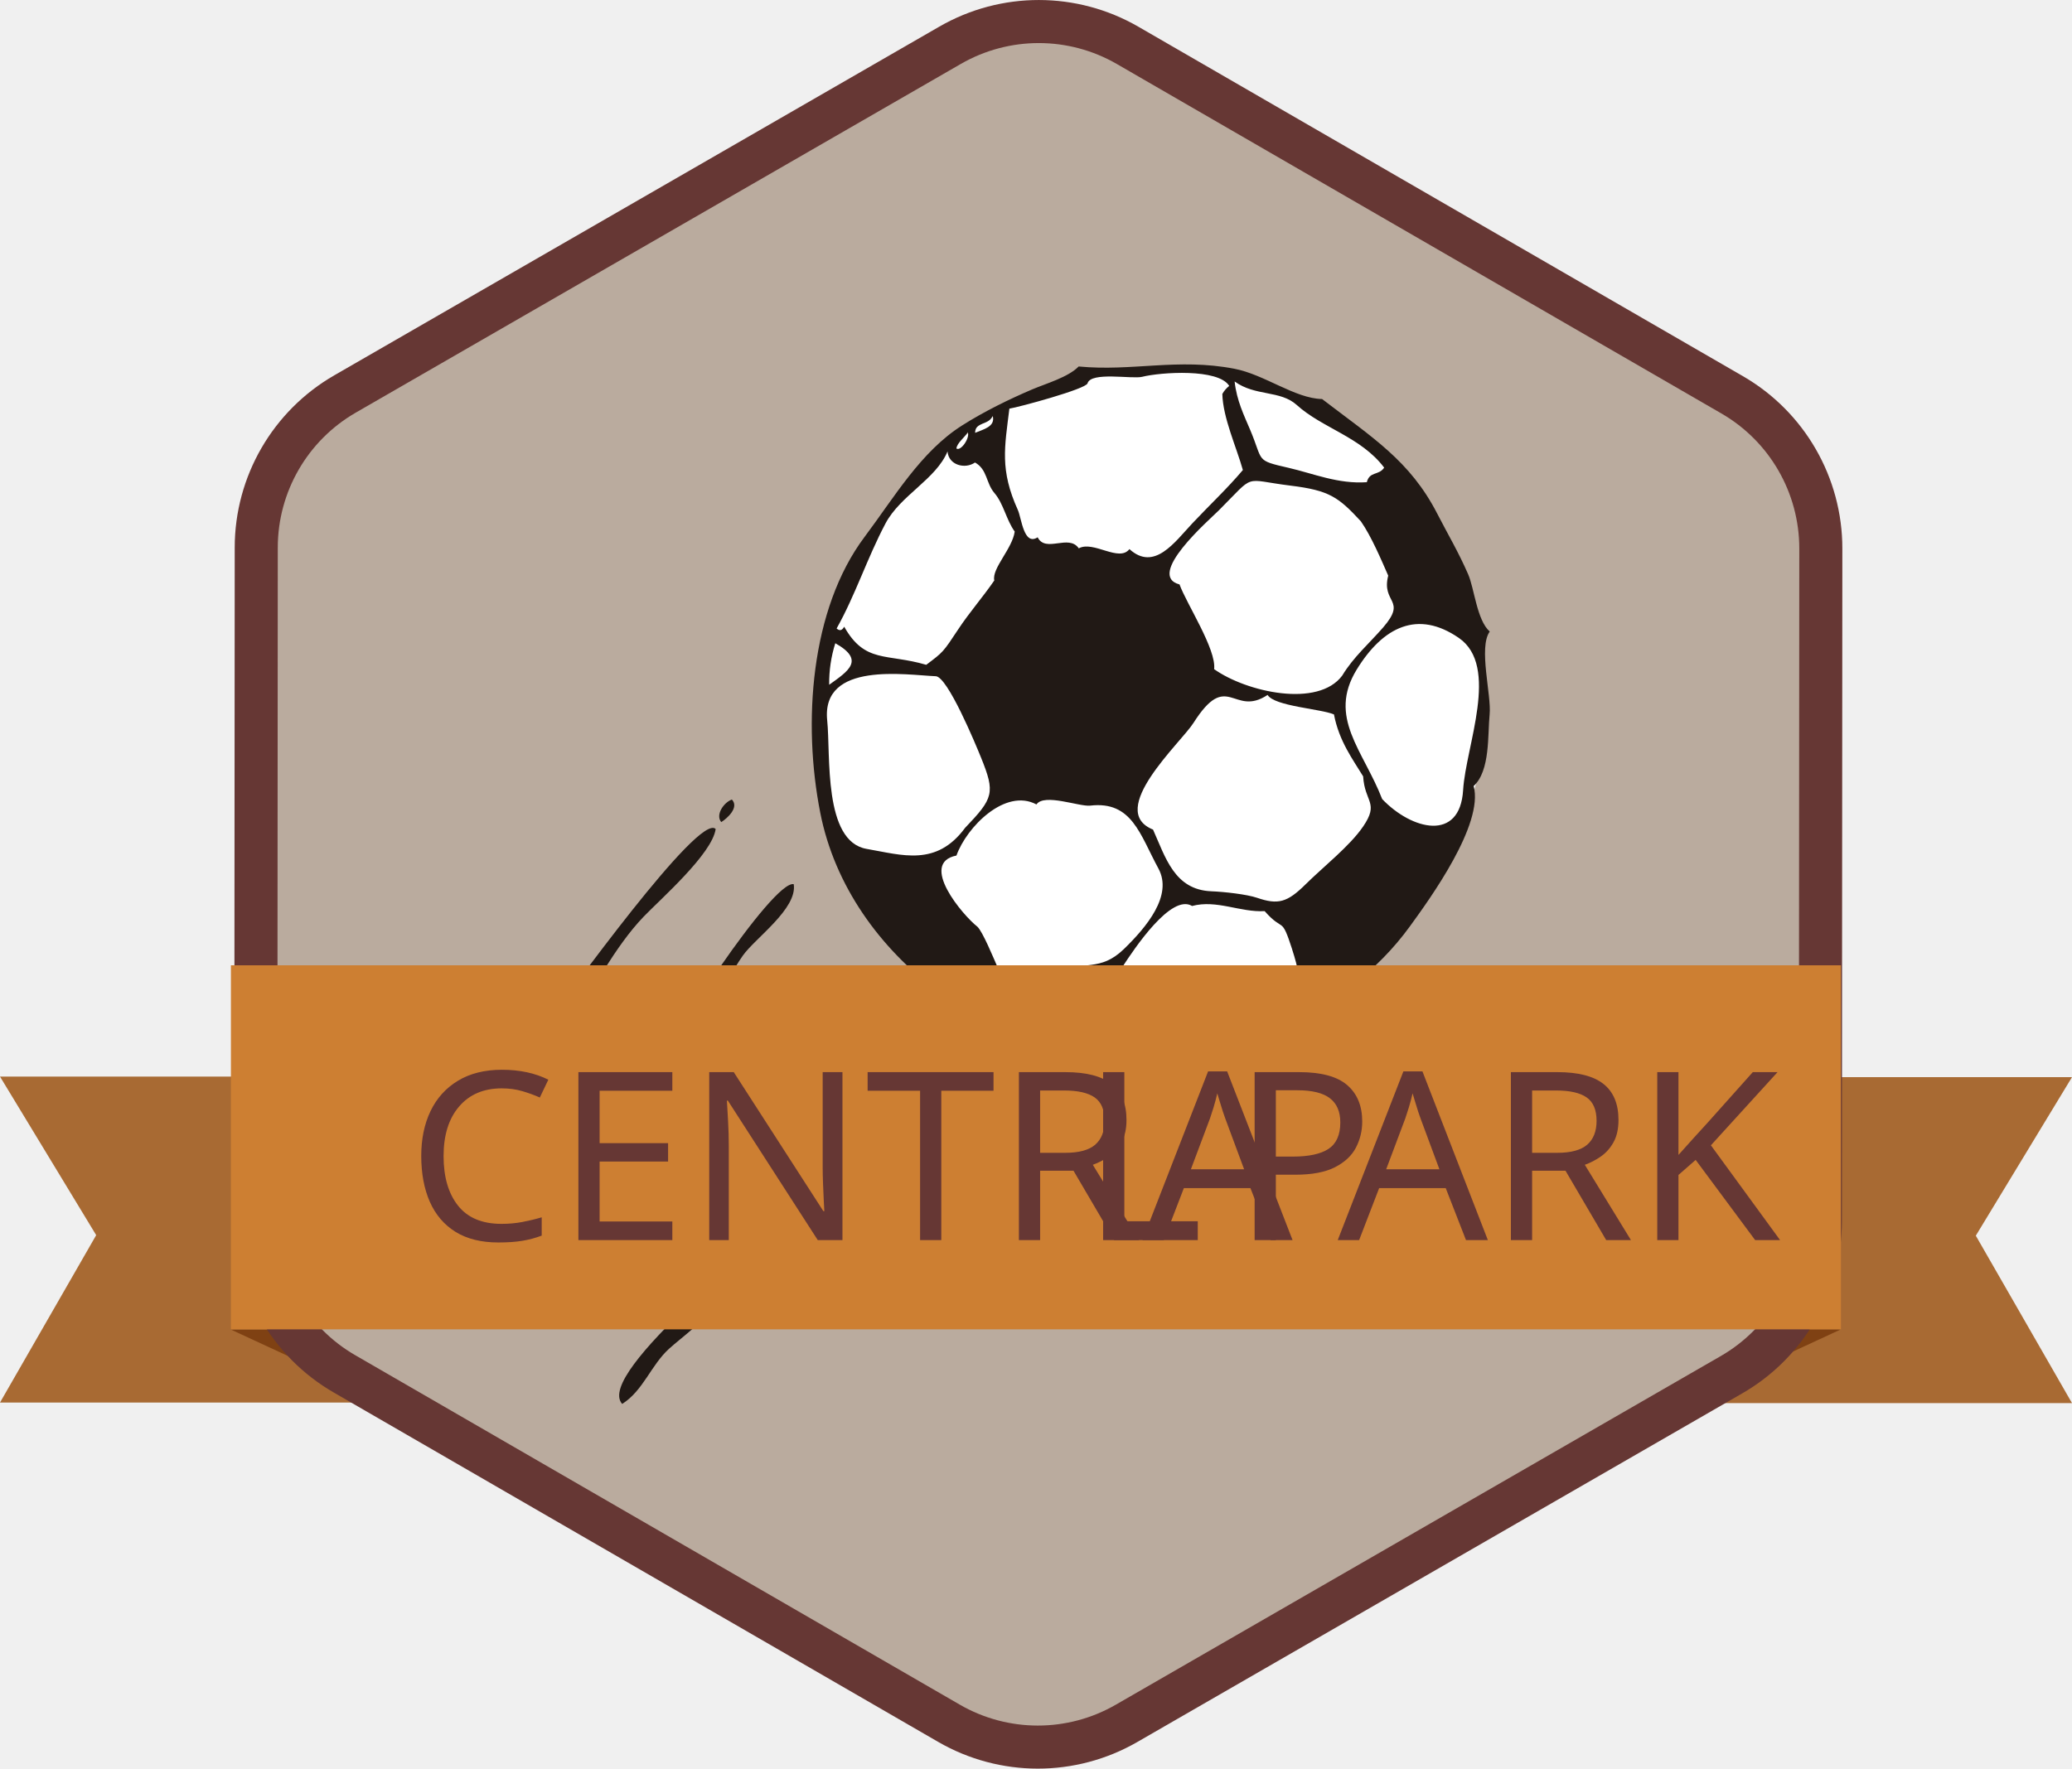
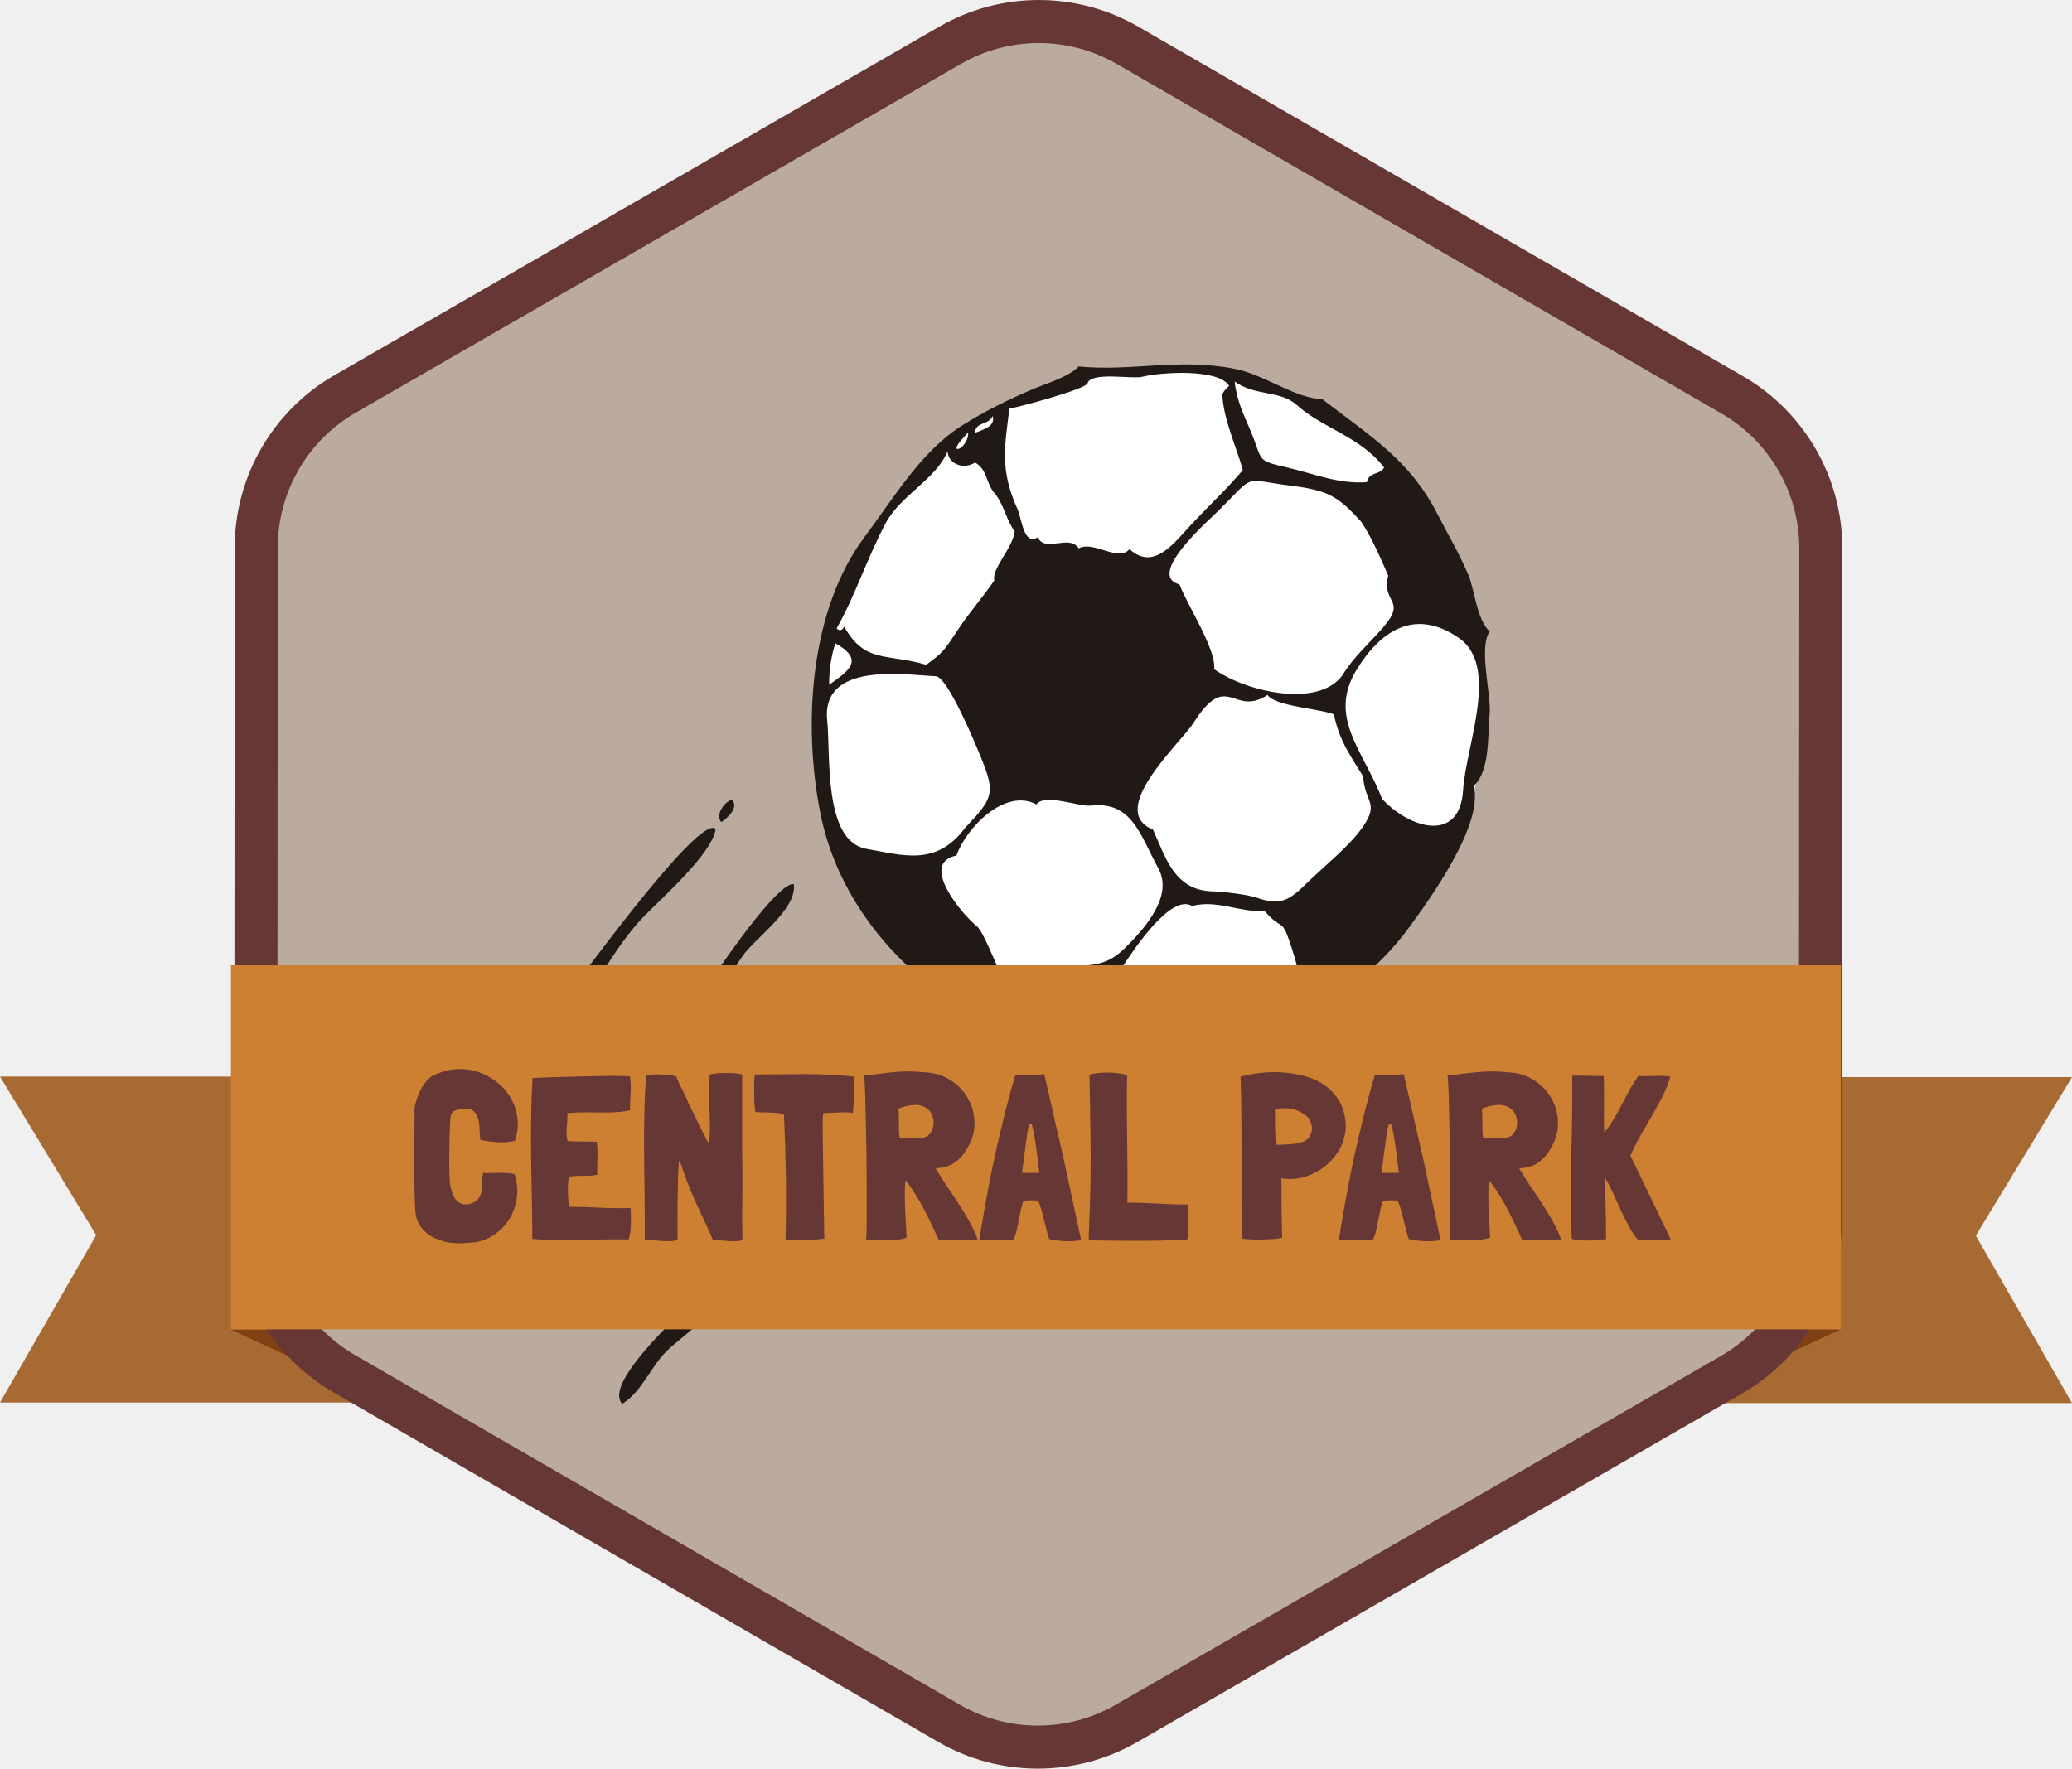
<svg xmlns="http://www.w3.org/2000/svg" id="Layer_2" data-name="Layer 2" viewBox="0 0 547.98 467.88">
  <defs>
    <style>
      .cls-1 {
        fill: #baab9e;
      }

-       .cls-1, .cls-2, .cls-3, .cls-4, .cls-5, .cls-6 {
+       .cls-1, .cls-2, .cls-3, .cls-4, .cls-5, .cls-6, .cls-7 {
        stroke-width: 0px;
      }

      .cls-2 {
        fill: #cd7f32;
-       }
- 
-       .cls-7 {
-         fill: #663734;
-         font-family: LondrinaSolid-Regular, 'Londrina Solid';
-         font-size: 62.23px;
      }

      .cls-3 {
        fill: #7f4113;
      }

      .cls-4 {
        fill: #fff;
      }

      .cls-4, .cls-6 {
        fill-rule: evenodd;
      }

      .cls-5 {
        fill: #a86a33;
      }

      .cls-6 {
        fill: #211915;
      }

-       .cls-8 {
-         letter-spacing: -.02em;
+       .cls-7 {
+         fill: #663734;
      }

-       .cls-9 {
+       .cls-8 {
        fill: none;
        stroke: #663734;
        stroke-miterlimit: 10;
        stroke-width: 11.39px;
      }
- 
-       .cls-10 {
-         letter-spacing: -.05em;
-       }
    </style>
  </defs>
-   <g id="Layer_1-2" data-name="Layer 1">
+   <g id="Layer_1_Outlined_Text" data-name="Layer 1 Outlined Text">
    <g id="CentralPark_Badge_-_Bronze" data-name="CentralPark Badge - Bronze">
      <polygon class="cls-5" points="103.1 371.03 0 371.03 25.44 326.75 0 284.8 103.1 284.8 103.1 371.03" />
      <polygon class="cls-3" points="103.02 371.15 103.02 351.73 61.07 351.73 103.02 371.15" />
      <polygon class="cls-5" points="444.88 371.18 547.98 371.18 522.54 326.89 547.98 284.95 444.88 284.95 444.88 371.18" />
      <polygon class="cls-3" points="444.91 371.1 444.91 351.67 486.87 351.67 444.91 371.1" />
      <path class="cls-1" d="m251.32,452.7l-157.6-91.13c-14.31-8.27-23.12-23.55-23.11-40.08l.12-175.37c.01-16.53,8.84-31.8,23.16-40.05L251.62,15.15c14.32-8.26,31.96-8.24,46.27.03l157.6,91.13c14.31,8.27,23.12,23.55,23.11,40.08l-.12,175.37c-.01,16.53-8.84,31.8-23.16,40.05l-157.72,90.92c-14.32,8.26-31.96,8.24-46.27-.03Z" />
-       <path class="cls-9" d="m250.98,455.88l-159.89-92.45c-14.52-8.39-23.45-23.9-23.44-40.67l.12-177.92c.01-16.77,8.97-32.26,23.5-40.63L251.28,11.97c14.53-8.37,32.42-8.36,46.94.03l159.89,92.45c14.52,8.39,23.45,23.9,23.44,40.67l-.12,177.92c-.01,16.77-8.97,32.26-23.5,40.63l-160.01,92.24c-14.53,8.37-32.42,8.36-46.94-.03Z" />
+       <path class="cls-8" d="m250.98,455.88l-159.89-92.45c-14.52-8.39-23.45-23.9-23.44-40.67l.12-177.92c.01-16.77,8.97-32.26,23.5-40.63L251.28,11.97c14.53-8.37,32.42-8.36,46.94.03l159.89,92.45c14.52,8.39,23.45,23.9,23.44,40.67l-.12,177.92c-.01,16.77-8.97,32.26-23.5,40.63l-160.01,92.24c-14.53,8.37-32.42,8.36-46.94-.03Z" />
      <g>
        <path class="cls-4" d="m392.93,188.08c0,46.91-46.33,89.94-95.21,89.94s-80.85-43.04-80.85-89.94,42.17-91.09,91.05-91.09,85.01,44.19,85.01,91.09Z" />
        <path class="cls-6" d="m209.04,319.68c-4.5,7.02-51.99,43.48-44.49,51.72,5.61-3.57,7.61-10.27,12.42-14.62,3.28-2.98,9.37-7.23,11.35-11.07,3.83-7.46,14.28-10.24,18.09-18.41,7.7-2.5,20.02-14.2,24.59-20.09,2.95-3.8,19.3-10.13,18.82-15.69-6.52-2.78-16.96,13.48-23.81,13.94-1.37,4.2-13.28,12.53-16.97,14.22Zm47.14-33.49c-.95,1.2-7.84,3.11-4.42,5.5,1.54-1.56,6.26-2.06,4.42-5.5Zm-77.03,49.51c2.01-1.46,3.1-3.63,1.06-4.49-1.28,1.42-2.7,2.82-1.06,4.49Zm4.6-3.85c1.59-1.28,2.29-2.64,1.34-4.14-1.53.19-3.53,2.59-1.34,4.14Zm4.1-52.02c2.24-3.37,15.58-17.09,13.05-21.52-7.39,6.08-22.9,26.45-24.4,35.49,2.17,2.64,10.36-12.47,11.35-13.97Zm-16.74,8.25c1.75-1.04,2.25-2.2,1.94-3.43-1.62-1.02-4,2.11-1.94,3.43Zm3.28-7.56c-1.15.98-1.13,1.96.07,2.95,1.53-.69,1.51-1.67-.07-2.95Zm35.53-46.62c-5.47-1.22-34.96,43.71-33.17,45.85,7.31-3.71,14.82-20.02,19.71-26.96,3.22-4.58,14.47-12.4,13.46-18.89Zm-59.24,36.95c6.26-9.06,11.9-20.39,19.53-28.34,4.57-4.75,18.14-16.63,19.06-23.2-4.34-4.57-39.83,44.99-44.3,50.83-4.08,5.33-36.63,37.09-31.74,42.46,14.4-17.39,24.44-22.93,37.44-41.76Zm42.88-59.34c-2.17.78-4.41,4.07-2.81,5.97,1.52-.95,4.83-3.85,2.81-5.97Zm107.21,68.19c26.11-1.05,54.85-10.93,72.05-34.57,5.46-7.5,19.62-27.07,16.92-37.19,4.43-4.1,3.67-13.56,4.22-18.94.52-5.13-3.01-17.71.03-21.93-3.42-3.03-4.06-11.38-5.71-15.15-2.62-6.01-5.38-10.6-8.17-16.03-7.22-14.05-17.2-20.15-30.46-30.33-7.13-.13-15.22-6.48-23.19-8.01-15-2.89-26.92.76-41.19-.6-2.72,2.83-8.63,4.51-12.28,6.06-6,2.56-12.66,5.8-18.56,9.55-10.9,6.92-17.89,18.96-25.78,29.48-14.36,19.14-16.39,49.27-11.72,72.94,7.58,38.64,47.76,66.18,83.82,64.72Zm40.97-28.52c3.15,9.76,2.82,13.27-8.61,16.06-12.8,3.12-23.02,5.96-35.19,5.6.18-7.46-5.33-10.6-1.04-17.14,3.05-4.66,12.83-19.4,18.37-16.03,6.5-1.73,12.7,1.72,19.19,1.36,5.12,5.82,4.31.94,7.29,10.14Zm18.74-32.5c-3.51,5.15-10.54,10.65-15.18,15.25-4.88,4.84-7.31,5.47-12.83,3.58-2.72-.93-8.75-1.6-12.11-1.73-9.79-.39-12.12-9-15.42-16.32-12.47-5.05,7.38-23,10.68-28.19,9.05-14.27,10.51-1.41,19.62-7.43,1.82,3,13.97,3.65,17.55,5.15,1.35,7.08,4.99,11.9,7.72,16.39.42,6.95,4.33,6.9-.03,13.31Zm-38.27-83.53c10.08-10.07,6.17-8.27,19.1-6.68,10.28,1.26,12.66,3.03,18.59,9.43,2.81,4.02,5.42,10.24,7.24,14.38-1.88,7.36,5.09,6.27-1.33,13.69-3.68,4.24-7.89,7.86-10.82,12.73-6.37,8.62-25.28,4.42-33.89-1.68.64-5.21-7.32-17.33-9.15-22.41-9.04-2.41,7.8-17.01,10.26-19.47Zm64.74,73.86c-.83,13.78-13.6,10.57-21.41,2.37-5.01-12.92-14.48-21.6-6.74-34.24,6.96-11.33,16.14-15.88,27.02-8.38,10.88,7.51,1.83,28.59,1.13,40.24Zm-60.44-108.1c5.52,4,12.06,2.25,16.47,6.25,6.7,6.08,16.98,8.44,23.09,16.55-1.43,2.15-3.84.9-4.59,3.85-7.6.53-14.13-2.29-20.61-3.78-9.01-2.07-6.66-1.61-10.24-10.07-1.61-3.8-3.57-7.76-4.11-12.8Zm-63.97,9.09c.78,2.89-2.48,3.57-4.65,4.5.01-3.02,3.61-1.91,4.65-4.5Zm4.42-1.9c2.42-.37,20.23-5.18,20.66-6.69.9-3.16,11.81-1.07,14.45-1.73,4.99-1.24,20.18-2.24,23.02,2.41-.75.59-1.36,1.3-1.82,2.13.15,6.31,3.76,14.14,5.43,20.12-4.09,4.85-8.7,9.16-13.33,14.07-4.68,4.98-10.08,12.83-16.67,6.85-2.76,3.56-9.53-2.33-13.4-.2-2.64-3.87-8.76,1.3-10.87-2.92-3.68,2.36-4.26-5.07-5.24-7.23-4.81-10.64-3.49-16.57-2.24-26.82Zm-11.02,6.23c.67,1.43-1.81,5.12-3,4.32.17-1.51,2.16-2.86,3-4.32Zm-21.75,24.14c3.94-7.43,13.36-11.69,16.4-19.05.28,3.63,4.62,4.77,7.27,2.93,3.3,1.85,2.87,5.44,5.13,8.07,2.43,2.83,3.12,7.08,5.37,10.2-.62,4.54-6.12,9.78-5.4,12.94-3.03,4.41-6.58,8.44-9.53,12.91-4.01,6.06-3.94,6-8.47,9.4-10.47-3.08-16.19-.3-21.7-10.09-.54,1.03-1.21,1.19-2,.48,4.98-8.87,8.07-18.61,12.93-27.79Zm-13.28,31.69c7.99,4.49,3.41,7.38-1.62,10.99-.04-3.75.5-7.41,1.62-10.99Zm-2.14,20.43c-1.62-15.79,21.07-11.99,28.71-11.7,3.14.12,10.55,18.01,11.96,21.49,3.82,9.42,3.31,10.75-4.21,18.63-7.61,10.32-16.63,7.18-26.02,5.56-11.53-1.97-9.5-24.84-10.44-33.98Zm46.89,67.78c1.86.57,10.24,1.01,11.94.25.59-1.16.36-2.16-.71-3.01-2.96,2.31-8.78-.92-13.11.15-1-2.27-3.9-9.32-5.29-10.61-3.8-2.96-15.61-16.83-5.54-18.82,2.71-7.59,12.94-17.93,21.16-13.52,2.04-3.02,11.36.64,14.21.31,11.06-1.29,13.16,7.66,18.05,16.65,3.87,7.13-3.17,15.51-9.15,21.31-6.34,6.12-10.51,2.87-18.19,6.36-.75,6.1,13.5-1.88,13.29,5.1-.11,3.7,5.86,8.92,2.57,11.68-.54-.58-1.15-1.07-1.83-1.47-6.07,1.73-24.65-2.63-28.42-8.07-6.6,2.23-3.43-7.67,1.03-6.3Z" />
      </g>
      <rect class="cls-2" x="61.07" y="255.36" width="425.8" height="96.31" />
-       <text class="cls-7" transform="translate(107.61 328.06)">
-         <tspan x="0" y="0">CENTRA</tspan>
-         <tspan class="cls-8" x="178.1" y="0">L</tspan>
-         <tspan x="205.73" y="0"> </tspan>
-         <tspan class="cls-10" x="218.17" y="0">P</tspan>
-         <tspan x="246.18" y="0">ARK</tspan>
-       </text>
+       <g>
+         <path class="cls-7" d="m119.62,294.33c-.08.08-.16.22-.22.4-.06.19-.12.32-.16.4-.08.12-.16.85-.22,2.18-.06,1.33-.11,2.9-.16,4.73-.04,1.83-.06,3.72-.06,5.69s.06,3.68.19,5.13c.12,1.2.45,2.38.96,3.52.52,1.14,1.38,1.88,2.58,2.21.91.08,1.77-.05,2.58-.4s1.42-.94,1.84-1.77c.46-.95.65-1.96.59-3.02-.06-1.06,0-2.1.22-3.14.58.08,1.23.1,1.96.06.72-.04,1.46-.06,2.21-.06s1.48.02,2.21.06c.73.04,1.38.15,1.96.31.71,2.16.89,4.3.56,6.44-.33,2.14-1.06,4.06-2.18,5.76-1.12,1.7-2.58,3.1-4.39,4.2-1.8,1.1-3.85,1.67-6.13,1.71-1.49.21-3.03.22-4.6.03-1.58-.19-3.05-.6-4.42-1.25s-2.52-1.54-3.45-2.71c-.93-1.16-1.48-2.61-1.65-4.36-.08-1.49-.15-3.05-.19-4.67-.04-1.62-.07-3.43-.09-5.45-.02-2.01-.02-4.29,0-6.85.02-2.55.05-5.51.09-8.87-.08-.71-.05-1.42.09-2.15.15-.73.34-1.4.59-2.02.37-1.08.84-2.07,1.4-2.99.56-.91,1.23-1.72,2.02-2.43.46-.33.95-.61,1.49-.84.54-.23,1.1-.42,1.68-.59,1.91-.62,3.8-.87,5.66-.75,1.87.12,3.62.55,5.26,1.28,1.64.73,3.12,1.69,4.45,2.89,1.33,1.2,2.38,2.58,3.17,4.14.79,1.56,1.26,3.25,1.43,5.07.17,1.83-.08,3.69-.75,5.6-1.54.33-3.04.45-4.51.34-1.47-.1-3-.3-4.57-.59-.12-.79-.2-1.68-.22-2.68-.02-1-.13-1.92-.34-2.77-.21-.85-.59-1.54-1.15-2.08-.56-.54-1.44-.79-2.64-.75-.54.08-1.11.19-1.71.31-.6.12-1.07.35-1.4.68Z" />
+         <path class="cls-7" d="m166.79,319.6v.12c.08,1.33.1,2.71.06,4.14-.04,1.43-.23,2.77-.56,4.01-4.23-.04-8.54.01-12.91.16s-8.58.05-12.6-.28c0-3.61-.04-7.19-.12-10.73-.08-3.55-.15-7.08-.19-10.61-.04-3.53-.04-7.05,0-10.58.04-3.53.17-7.07.37-10.64,1.62-.08,3.37-.16,5.26-.22,1.89-.06,3.79-.11,5.69-.16,1.91-.04,3.75-.08,5.54-.12,1.78-.04,3.36-.06,4.73-.06s2.47.02,3.3.06c.83.04,1.25.08,1.25.12.21,1.45.26,2.92.16,4.42-.1,1.49-.16,2.97-.16,4.42v.06c-1.33.29-2.67.47-4.01.53-1.35.06-2.71.08-4.08.06-1.37-.02-2.74-.03-4.11-.03s-2.74.06-4.11.19h-.19l-.06.06c.04,1.2-.01,2.44-.16,3.7-.15,1.27-.07,2.46.22,3.58l.06.06c1.24.08,2.51.12,3.8.12s2.57.02,3.86.06v.06c.21,1.41.27,2.82.19,4.23-.08,1.41-.1,2.88-.06,4.42-.62.17-1.33.26-2.12.28-.79.02-1.55.03-2.27.03s-1.38.02-1.96.06c-.58.04-.97.15-1.18.31-.21,1.2-.28,2.55-.22,4.04.06,1.49.13,2.74.22,3.73l.06.06c2.74,0,5.43.07,8.09.22,2.66.15,5.39.18,8.21.09Z" />
+         <path class="cls-7" d="m194.3,328.37c-.83,0-1.78-.05-2.86-.16s-2.03-.16-2.86-.16c-1.37-3.07-2.73-6.05-4.08-8.93-1.35-2.88-2.5-5.65-3.45-8.31l-.62-1.87c-.17-.46-.32-.88-.47-1.28s-.26-.59-.34-.59c-.04,0-.09.5-.16,1.49-.06,1-.12,2.26-.16,3.8-.04,1.54-.07,3.24-.09,5.1-.02,1.87-.03,3.67-.03,5.41v2.77c0,.89.02,1.69.06,2.4-.46.12-.91.21-1.37.25-.46.04-.91.06-1.37.06-1,0-2-.06-3.02-.19-1.02-.12-2-.19-2.96-.19v-4.36c0-3.94-.03-7.7-.09-11.26-.06-3.57-.09-7.3-.09-11.2,0-2.86.04-5.69.12-8.5.08-2.8.23-5.53.44-8.18.41-.08.86-.15,1.34-.19.48-.04.96-.06,1.46-.06.25,0,.66.01,1.25.03.58.02,1.16.06,1.74.12.58.06,1.09.14,1.52.22.44.08.65.17.65.25.29.75.56,1.37.81,1.87s.49.98.71,1.43c.23.46.48.96.75,1.53.27.56.59,1.28.96,2.15.08.21.27.6.56,1.18s.62,1.25,1,2.02.77,1.58,1.18,2.43c.41.85.8,1.62,1.15,2.3.35.68.65,1.27.9,1.74.25.48.39.72.44.72.12-.08.23-.5.31-1.25.08-.75.12-1.47.12-2.18,0-1.66-.03-3.21-.09-4.64-.06-1.43-.09-2.89-.09-4.39,0-.87,0-1.75.03-2.64.02-.89.05-1.86.09-2.89,1.41-.25,2.9-.37,4.48-.37s2.9.12,4.11.37v20.04c.04,1.74.06,3.51.06,5.29v5.35c0,1.2,0,2.37-.03,3.49-.02,1.12-.03,2.26-.03,3.42,0,.83,0,1.66.03,2.49.02.83.03,1.66.03,2.49v1.24c-.08.04-.27.1-.56.19-.29.08-.79.12-1.49.12Z" />
+         <path class="cls-7" d="m225.78,284.81c.08,1.37.11,2.95.09,4.73-.02,1.78-.13,3.42-.34,4.92-.79-.17-1.76-.23-2.92-.19-1.16.04-2.72.1-4.67.19h-.19s-.01.07-.03.09-.03.05-.03.09c-.04.21-.07.53-.09.96-.02.44-.03,1.12-.03,2.05s0,2.16.03,3.67c.02,1.51.05,3.46.09,5.85.04,2.39.08,5.25.12,8.59.04,3.34.1,7.27.19,11.79v.12c-.75.12-1.57.2-2.46.22-.89.02-1.78.03-2.68.03h-2.64c-.87,0-1.68.06-2.43.19-.04-.17-.04-.91,0-2.24.04-1.33.07-3.31.09-5.94.02-2.63,0-6-.06-10.11-.06-4.11-.22-9.06-.47-14.87l-.06-.06c-.5-.25-1.12-.41-1.87-.47-.75-.06-1.49-.1-2.24-.12-.75-.02-1.43-.03-2.05-.03s-1.06-.04-1.31-.12c-.08-.17-.16-.58-.22-1.25-.06-.66-.1-1.46-.12-2.4-.02-.93-.03-1.94-.03-3.02s.04-2.12.12-3.11c0-.04-.01-.06-.03-.06s-.03-.02-.03-.06c4.23-.04,8.6-.07,13.1-.09,4.5-.02,8.89.2,13.16.65Z" />
+         <path class="cls-7" d="m258.58,327.88h.06c-1.45,0-3.07.05-4.85.16-1.78.1-3.61.09-5.48-.03h-.06c-.42-.95-.93-2.09-1.56-3.42s-1.31-2.72-2.05-4.17c-.75-1.45-1.56-2.88-2.43-4.29-.87-1.41-1.74-2.65-2.61-3.73l-.12-.19c-.12.95-.19,2.13-.19,3.52s.03,2.82.09,4.29c.06,1.47.13,2.87.22,4.2.08,1.33.14,2.39.19,3.17-.71.29-1.63.48-2.77.56-1.14.08-2.27.13-3.39.16-1.12.02-2.13,0-3.02-.03-.89-.04-1.44-.04-1.65,0,.08,0,.14-.57.19-1.71.04-1.14.06-2.65.06-4.51v-6.44c0-2.43-.01-4.94-.03-7.53-.02-2.59-.06-5.17-.12-7.72-.06-2.55-.12-4.89-.16-7.03-.04-2.14-.09-3.96-.16-5.48-.06-1.51-.14-2.54-.22-3.08,2.32-.33,4.87-.64,7.65-.93,2.78-.29,5.68-.27,8.71.06,2.45.12,4.65.83,6.6,2.12,1.95,1.29,3.46,2.88,4.54,4.79s1.65,4.01,1.71,6.32c.06,2.3-.55,4.53-1.84,6.69-.79,1.49-1.84,2.74-3.14,3.73-1.31,1-2.96,1.56-4.95,1.68h-.31v.06c.87,1.54,1.83,3.06,2.86,4.57,1.04,1.51,2.05,3.04,3.05,4.57,1,1.54,1.95,3.1,2.86,4.7.91,1.6,1.68,3.25,2.3,4.95Zm-20.97-34.6c.04.54.07,1.15.09,1.84.02.68.03,1.38.03,2.08s0,1.39.03,2.05c.02.66.07,1.22.16,1.68h.06c.95.08,1.99.15,3.11.19,1.12.04,2.18-.02,3.17-.19.79-.17,1.4-.57,1.84-1.21.44-.64.69-1.35.78-2.12s0-1.54-.25-2.3-.66-1.38-1.24-1.84c-.91-.83-2.08-1.21-3.49-1.15s-2.84.38-4.29.96Z" />
+         <path class="cls-7" d="m281.23,306.22l4.67,21.78v.06c-1.24.25-2.61.34-4.11.28-1.49-.06-2.9-.24-4.23-.53h-.06c-.25-.66-.49-1.45-.71-2.36-.23-.91-.46-1.85-.68-2.8-.23-.95-.47-1.87-.72-2.74s-.52-1.62-.81-2.24c-.54-.08-.95-.12-1.24-.12h-.78c-.23,0-.48.01-.75.03-.27.02-.63.03-1.09.03-.29.66-.53,1.44-.72,2.33-.19.89-.37,1.83-.56,2.8s-.38,1.92-.59,2.83c-.21.91-.5,1.72-.87,2.43-.04,0-.07.01-.09.03s-.05.03-.09.03c-.33.08-1.16.08-2.49,0-1.33-.08-3.4-.1-6.22-.06-.04,0-.08-.02-.12-.06.08-.29.23-1.1.44-2.43.21-1.33.5-3.05.87-5.17.37-2.12.82-4.55,1.34-7.31.52-2.76,1.13-5.69,1.84-8.81.71-3.11,1.47-6.35,2.3-9.71.83-3.36,1.74-6.7,2.74-10.02.29-.04.6-.06.93-.06h1.31c.54,0,1.23,0,2.08-.03.85-.02,1.96-.09,3.33-.22.12.54.32,1.36.59,2.46.27,1.1.56,2.34.87,3.73s.64,2.87,1,4.45c.35,1.58.69,3.09,1.03,4.54.33,1.45.64,2.78.93,3.98.29,1.2.52,2.16.68,2.86Zm-6.35,4.04c-.42-3.57-.78-6.35-1.09-8.34-.31-1.99-.58-3.34-.81-4.04-.23-.71-.46-.86-.68-.47-.23.4-.44,1.19-.62,2.4s-.39,2.72-.62,4.54c-.23,1.83-.49,3.8-.78,5.91.71.04,1.45.05,2.24.03.79-.02,1.58-.03,2.36-.03Z" />
+         <path class="cls-7" d="m314.15,322.4c.08,1.49.12,2.62.12,3.39s-.05,1.33-.16,1.68c-.1.35-.28.54-.53.56-.25.02-.6.03-1.06.03-.46-.04-1.05-.04-1.77,0-.73.04-1.95.08-3.67.12-1.72.04-4.09.06-7.09.06s-7.02-.04-12.04-.12v-1.12c.12-3.11.23-5.92.31-8.43.08-2.51.13-4.85.16-7.03.02-2.18.03-4.28.03-6.32s-.02-4.11-.06-6.22c-.04-2.12-.08-4.37-.12-6.75-.04-2.38-.08-5.03-.12-7.93.41-.17,1.06-.3,1.93-.41.87-.1,1.8-.16,2.8-.16s1.97.06,2.92.19c.95.12,1.72.31,2.3.56-.08,2.7-.12,5.47-.09,8.31.02,2.84.05,5.69.09,8.56.04,2.86.07,5.71.09,8.56s0,5.59-.03,8.25v.06c.29-.08.84-.11,1.65-.09.81.02,1.75.05,2.83.09,1.08.04,2.23.09,3.45.16s2.39.12,3.49.16c1.1.04,2.07.07,2.92.09.85.02,1.44.01,1.77-.03,0,.46-.02.91-.06,1.37-.04.42-.07.84-.09,1.28-.02.44-.01.82.03,1.15Z" />
+         <path class="cls-7" d="m355.9,297.51v.9c0,.27-.02.53-.06.78-.25,1.99-.9,3.82-1.96,5.48-1.06,1.66-2.38,3.07-3.95,4.23-1.58,1.16-3.32,2-5.23,2.52-1.91.52-3.86.61-5.85.28.04.58.06,1.15.06,1.71v2.43c0,1.06,0,2.48.03,4.26.02,1.79.07,4.19.16,7.22v.06s-.07.01-.09.03-.05.03-.09.03c-.58.17-1.32.28-2.21.34-.89.06-1.83.1-2.8.12-.98.02-1.94.01-2.89-.03-.96-.04-1.78-.1-2.49-.19-.12-3.03-.19-6.32-.19-9.86v-10.92c0-3.73-.01-7.49-.03-11.26-.02-3.77-.09-7.38-.22-10.83,1.7-.46,3.56-.79,5.57-1,2.01-.21,4.02-.23,6.04-.06,2.01.17,3.97.53,5.88,1.09,1.91.56,3.6,1.39,5.07,2.49,1.47,1.1,2.69,2.48,3.64,4.14.95,1.66,1.49,3.67,1.62,6.04Zm-10.89-2.61c-1.04-.83-2.24-1.36-3.61-1.59-1.37-.23-2.72-.18-4.04.16-.08,0-.15.02-.19.06.04.75.05,1.54.03,2.36-.02.83-.02,1.66,0,2.49.02.83.06,1.63.12,2.4.06.77.2,1.46.4,2.08h.19c.66-.04,1.37-.07,2.12-.09.75-.02,1.48-.07,2.21-.16.73-.08,1.43-.24,2.12-.47.68-.23,1.28-.59,1.77-1.09.33-.46.57-.97.72-1.56.15-.58.17-1.16.06-1.74-.1-.58-.31-1.12-.62-1.62-.31-.5-.74-.91-1.28-1.24Z" />
+         <path class="cls-7" d="m376.31,306.22l4.67,21.78v.06c-1.24.25-2.61.34-4.11.28-1.49-.06-2.9-.24-4.23-.53h-.06c-.25-.66-.49-1.45-.71-2.36-.23-.91-.46-1.85-.68-2.8-.23-.95-.47-1.87-.72-2.74s-.52-1.62-.81-2.24c-.54-.08-.95-.12-1.24-.12h-.78c-.23,0-.48.01-.75.03-.27.02-.63.03-1.09.03-.29.66-.53,1.44-.72,2.33-.19.89-.37,1.83-.56,2.8s-.38,1.92-.59,2.83c-.21.91-.5,1.72-.87,2.43-.04,0-.07.01-.09.03s-.05.03-.09.03c-.33.08-1.16.08-2.49,0-1.33-.08-3.4-.1-6.22-.06-.04,0-.08-.02-.12-.06.08-.29.23-1.1.44-2.43.21-1.33.5-3.05.87-5.17.37-2.12.82-4.55,1.34-7.31.52-2.76,1.13-5.69,1.84-8.81.71-3.11,1.47-6.35,2.3-9.71.83-3.36,1.74-6.7,2.74-10.02.29-.04.6-.06.93-.06h1.31c.54,0,1.23,0,2.08-.03.85-.02,1.96-.09,3.33-.22.12.54.32,1.36.59,2.46.27,1.1.56,2.34.87,3.73s.64,2.87,1,4.45c.35,1.58.69,3.09,1.03,4.54.33,1.45.64,2.78.93,3.98.29,1.2.52,2.16.68,2.86Zm-6.35,4.04c-.42-3.57-.78-6.35-1.09-8.34-.31-1.99-.58-3.34-.81-4.04-.23-.71-.46-.86-.68-.47-.23.4-.44,1.19-.62,2.4s-.39,2.72-.62,4.54c-.23,1.83-.49,3.8-.78,5.91.71.04,1.45.05,2.24.03.79-.02,1.58-.03,2.36-.03Z" />
+         <path class="cls-7" d="m412.9,327.88h.06c-1.45,0-3.07.05-4.85.16-1.78.1-3.61.09-5.48-.03h-.06c-.42-.95-.93-2.09-1.56-3.42s-1.31-2.72-2.05-4.17c-.75-1.45-1.56-2.88-2.43-4.29-.87-1.41-1.74-2.65-2.61-3.73l-.12-.19c-.12.95-.19,2.13-.19,3.52s.03,2.82.09,4.29c.06,1.47.13,2.87.22,4.2.08,1.33.14,2.39.19,3.17-.71.29-1.63.48-2.77.56-1.14.08-2.27.13-3.39.16-1.12.02-2.13,0-3.02-.03-.89-.04-1.44-.04-1.65,0,.08,0,.14-.57.19-1.71.04-1.14.06-2.65.06-4.51v-6.44c0-2.43-.01-4.94-.03-7.53-.02-2.59-.06-5.17-.12-7.72-.06-2.55-.12-4.89-.16-7.03-.04-2.14-.09-3.96-.16-5.48-.06-1.51-.14-2.54-.22-3.08,2.32-.33,4.87-.64,7.65-.93,2.78-.29,5.68-.27,8.71.06,2.45.12,4.65.83,6.6,2.12,1.95,1.29,3.46,2.88,4.54,4.79s1.65,4.01,1.71,6.32c.06,2.3-.55,4.53-1.84,6.69-.79,1.49-1.84,2.74-3.14,3.73-1.31,1-2.96,1.56-4.95,1.68h-.31v.06c.87,1.54,1.83,3.06,2.86,4.57,1.04,1.51,2.05,3.04,3.05,4.57,1,1.54,1.95,3.1,2.86,4.7.91,1.6,1.68,3.25,2.3,4.95Zm-20.97-34.6c.04.54.07,1.15.09,1.84.02.68.03,1.38.03,2.08s0,1.39.03,2.05c.02.66.07,1.22.16,1.68h.06c.95.08,1.99.15,3.11.19,1.12.04,2.18-.02,3.17-.19.79-.17,1.4-.57,1.84-1.21.44-.64.69-1.35.78-2.12s0-1.54-.25-2.3-.66-1.38-1.24-1.84c-.91-.83-2.08-1.21-3.49-1.15s-2.84.38-4.29.96Z" />
+         <path class="cls-7" d="m431.2,305.72l10.64,22.09c-1.33.29-2.77.39-4.33.31-1.56-.08-3-.15-4.33-.19-.87-1-1.68-2.19-2.43-3.58-.75-1.39-1.46-2.83-2.15-4.32-.68-1.49-1.36-2.97-2.02-4.42-.66-1.45-1.33-2.76-1.99-3.92-.04,1.2-.05,2.5-.03,3.89.02,1.39.05,2.79.09,4.2.04,1.41.07,2.8.09,4.17.02,1.37.03,2.64.03,3.8-.58.17-1.27.28-2.05.34-.79.06-1.62.09-2.49.09s-1.71-.04-2.52-.12-1.48-.19-2.02-.31c-.33-7.13-.38-14.3-.16-21.5.23-7.2.32-14.43.28-21.69,1.37-.04,2.77-.03,4.2.03,1.43.06,2.81.09,4.14.09.08,2.36.1,4.85.06,7.47-.04,2.61-.02,5.1.06,7.47,0,.04.03,0,.09-.09.06-.1.13-.2.22-.28.87-1.12,1.66-2.28,2.37-3.48.71-1.2,1.38-2.43,2.02-3.67.64-1.24,1.31-2.49,1.99-3.73.68-1.25,1.46-2.49,2.33-3.73,1.33.08,2.74.08,4.23,0,1.49-.08,2.9-.02,4.23.19-.5,1.74-1.19,3.49-2.08,5.23-.89,1.74-1.85,3.49-2.86,5.23s-2.02,3.48-3.02,5.23c-1,1.74-1.87,3.48-2.61,5.23Z" />
+       </g>
    </g>
  </g>
</svg>
